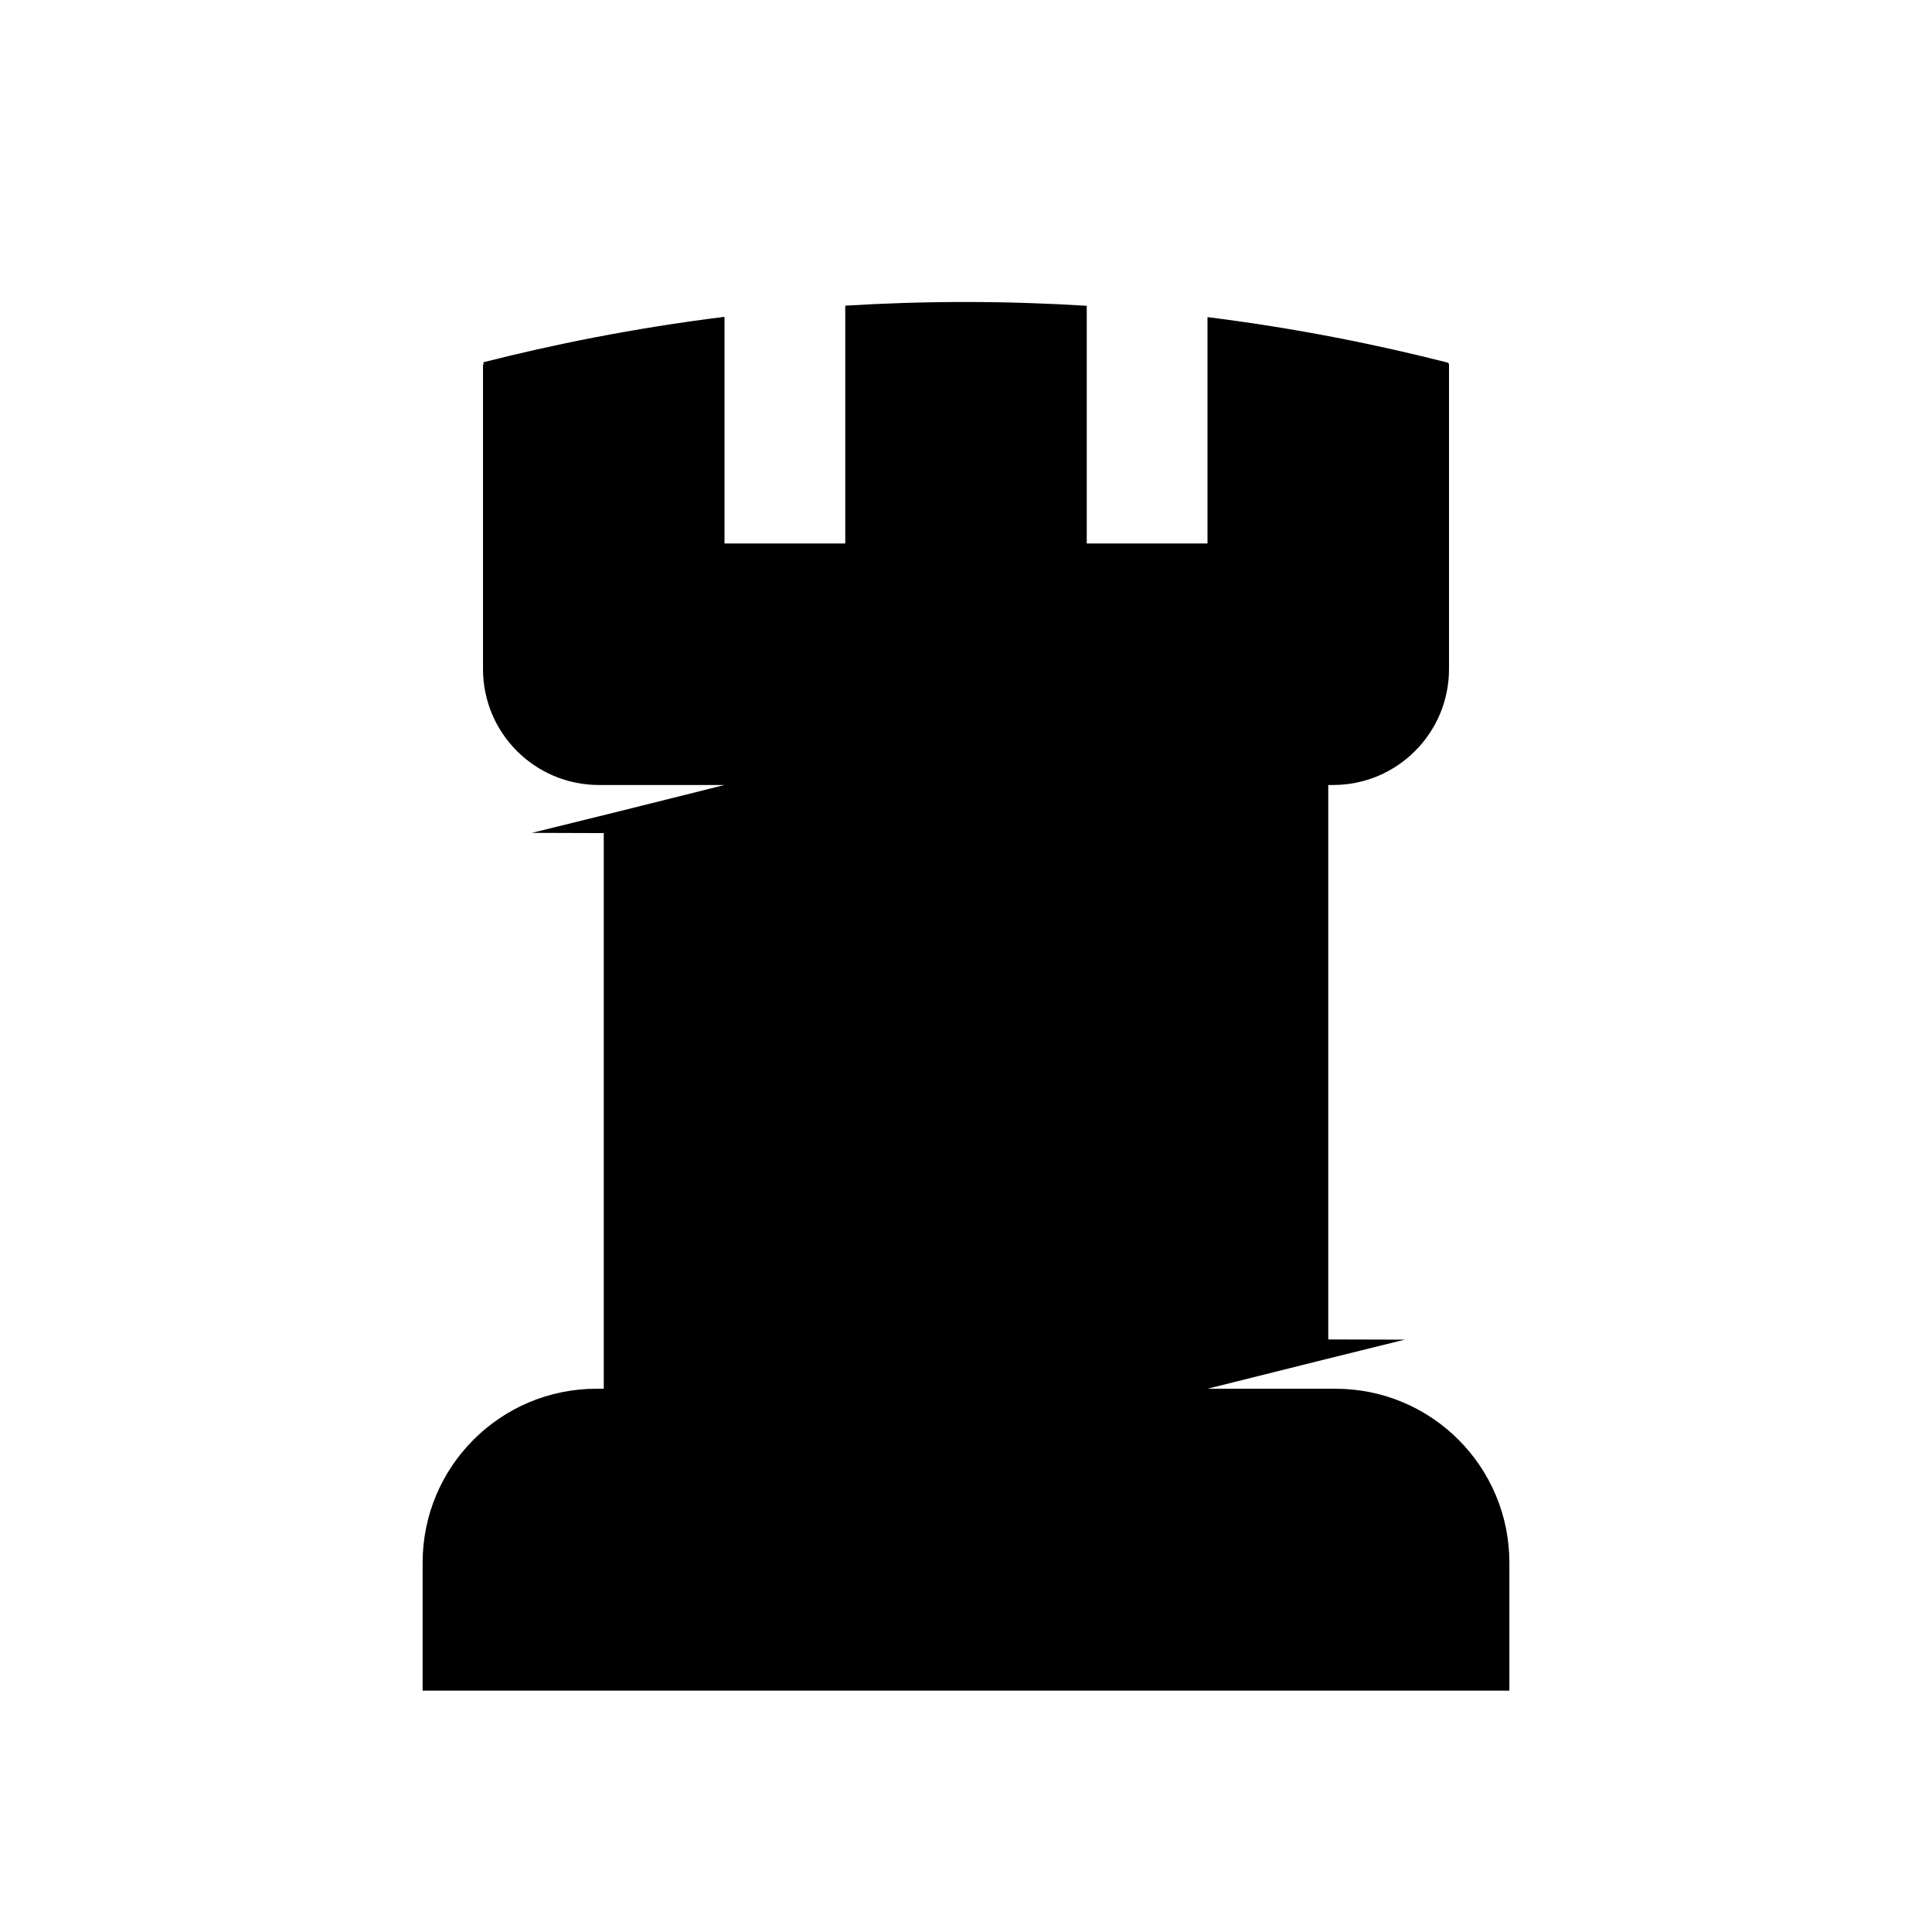
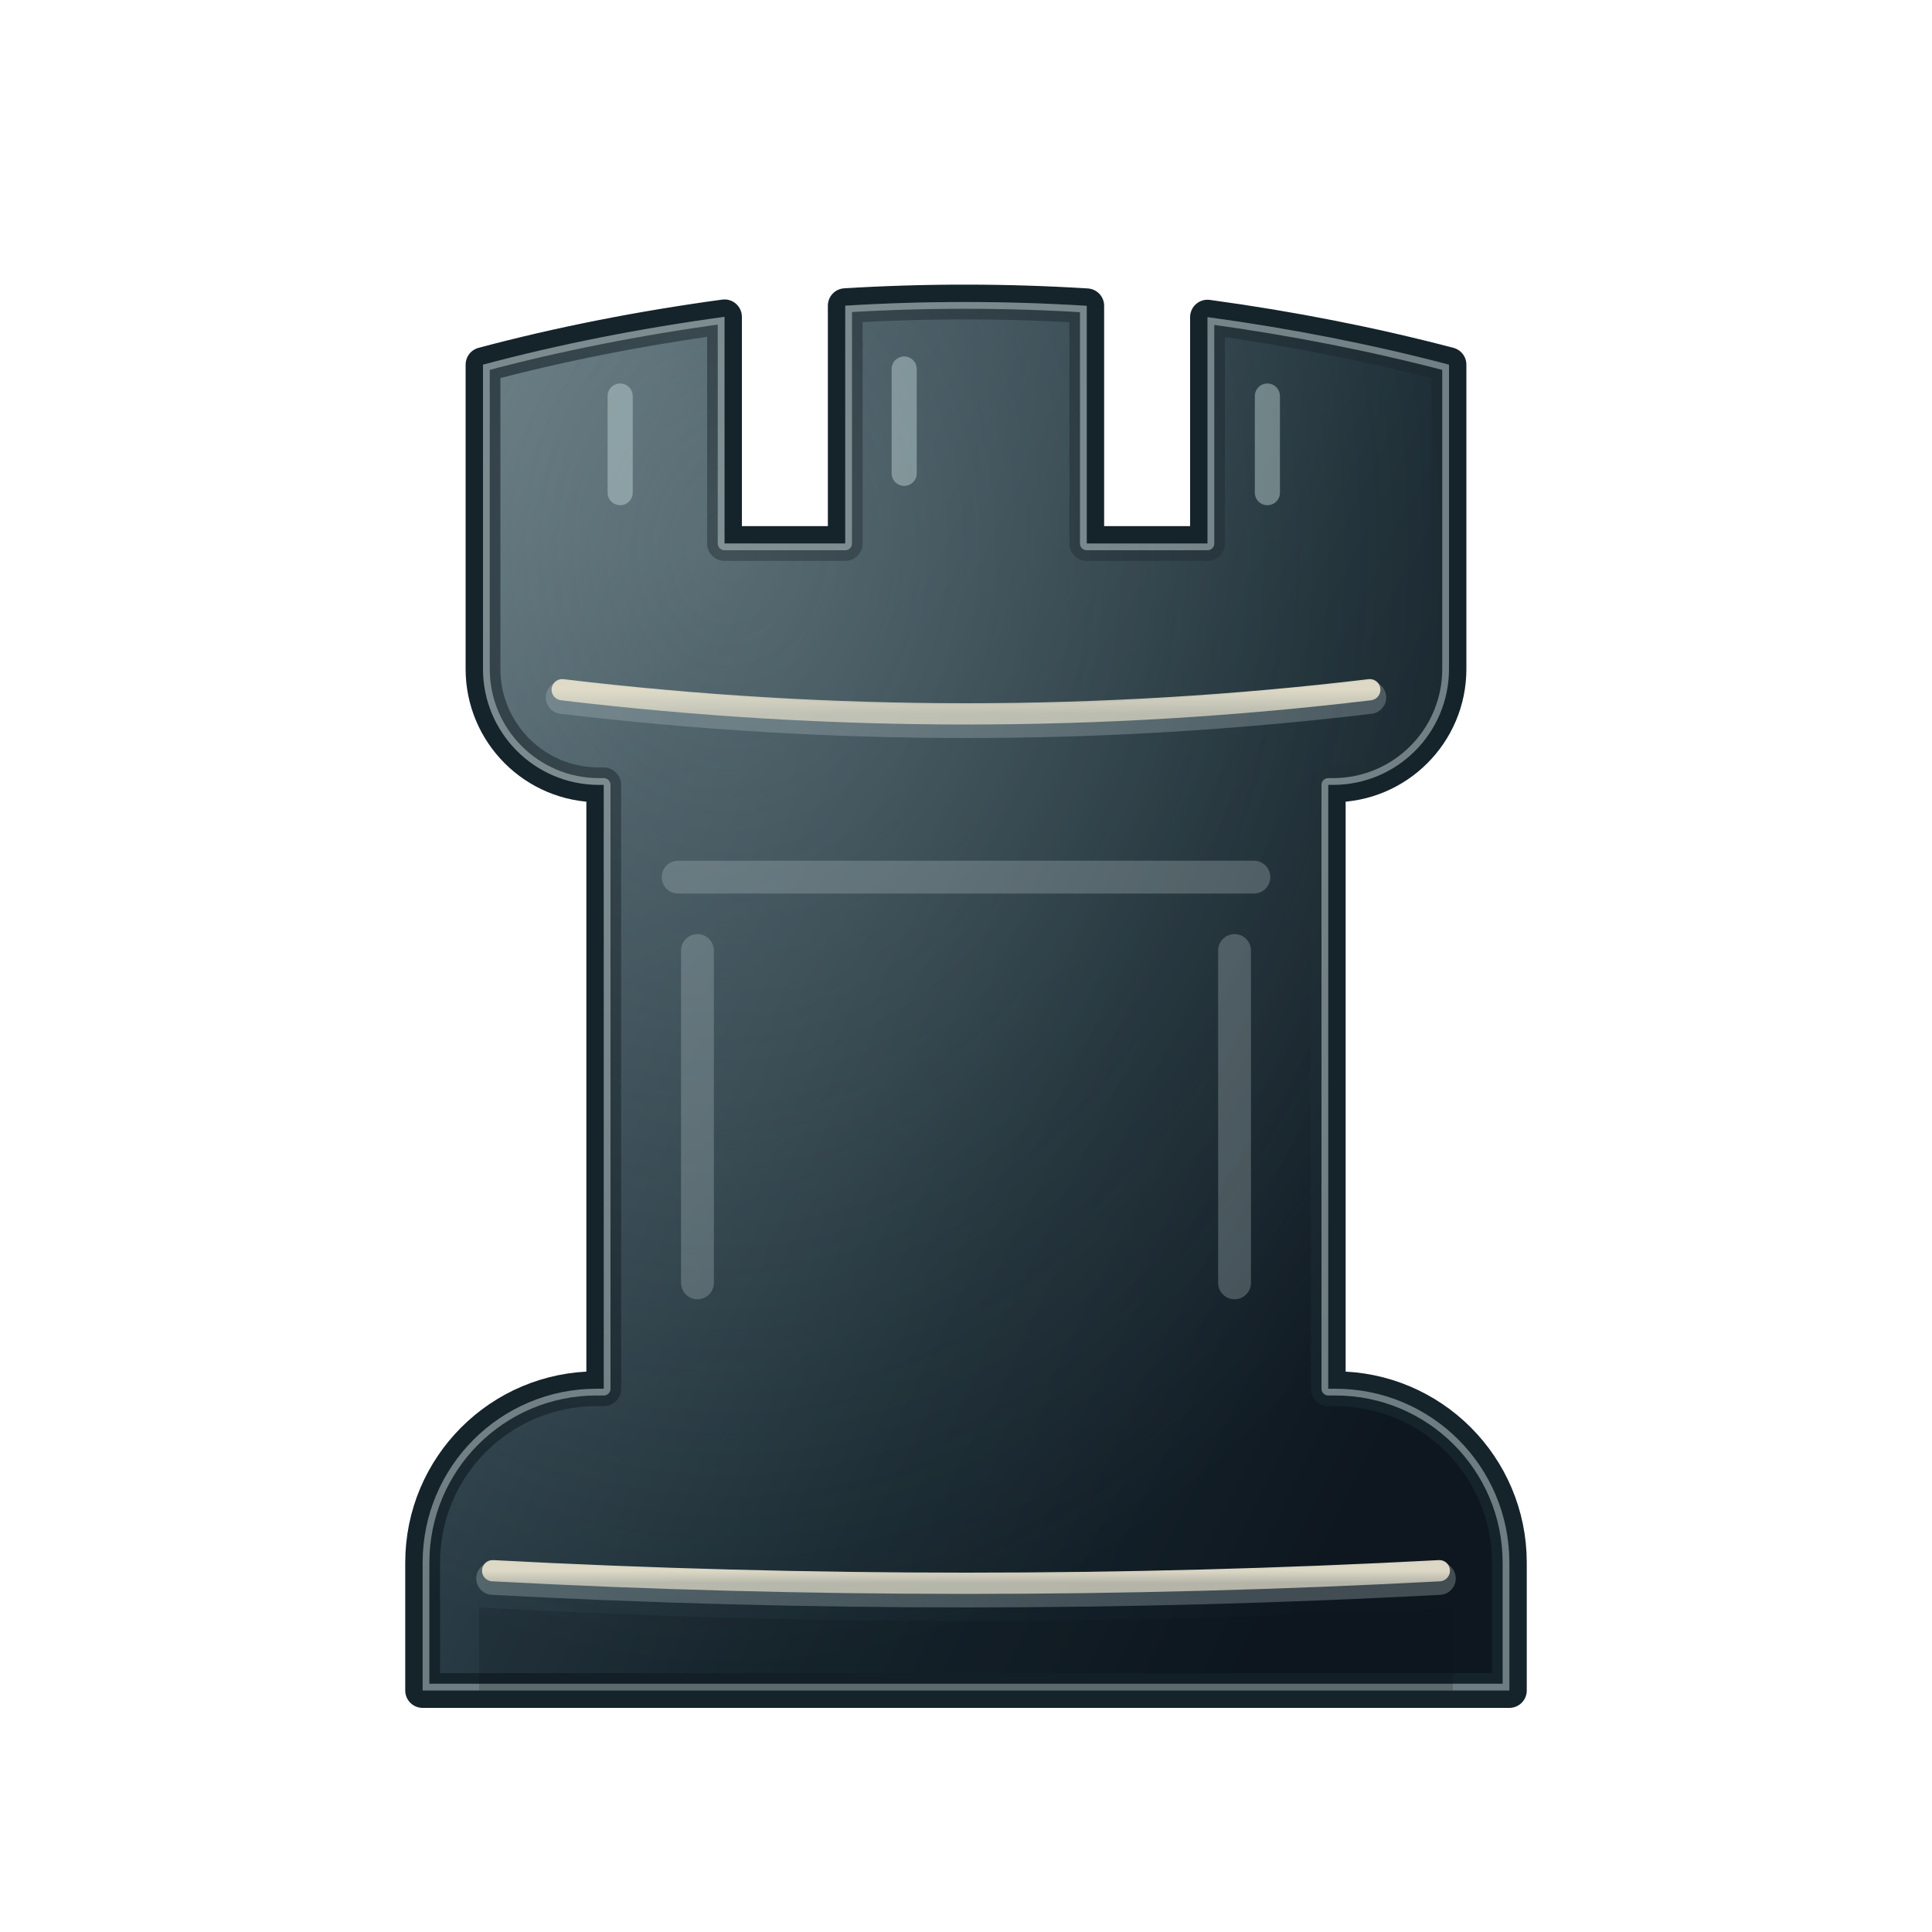
- <svg xmlns="http://www.w3.org/2000/svg" viewBox="0 0 1000 1000" x="0px" y="0px">
+ <svg xmlns="http://www.w3.org/2000/svg" viewBox="0 0 1000 1000" role="img" aria-labelledby="sculpted-br-title sculpted-br-desc">
  <defs>
-     <style>.cls-1{fill:none;}.cls-2{clip-path:url(#a);}</style>
-     <clipPath id="a">
-       <rect class="cls-1" x="-2217.87" y="-868.09" width="937.5" height="937.5" />
+     <linearGradient id="sculpted-br-body" x1="0" y1="0" x2="1" y2="0.65">
+       <stop offset="0" stop-color="#61747c" />
+       <stop offset=".3" stop-color="#334650" />
+       <stop offset=".68" stop-color="#182830" />
+       <stop offset="1" stop-color="#0e1720" />
+     </linearGradient>
+     <radialGradient id="sculpted-br-light" cx=".28" cy=".18" r=".8">
+       <stop stop-color="#c3d9d9" stop-opacity=".25" />
+       <stop offset="1" stop-color="#c3d9d9" stop-opacity="0" />
+     </radialGradient>
+     <linearGradient id="sculpted-br-groove" x1="0" y1="0" x2="0" y2="1">
+       <stop stop-color="#e4dfcb" stop-opacity=".95" />
+       <stop offset="1" stop-color="#e4dfcb" stop-opacity=".7" />
+     </linearGradient>
+     <clipPath id="sculpted-br-clip">
+       <path d="M218.75 875V808.81C218.75 759.1 259.04 718.81 308.75 718.81H312.5V406.25H310C276.86 406.25 250 379.39 250 346.25V188.74Q309 173 375 163.99V281.31H437.5V158.21Q500 154.4 562.5 158.28V281.31H625V164.14Q690 173 750 188.74V346.25C750 379.39 723.14 406.25 690 406.25H687.5V718.81H691.25C740.96 718.81 781.25 759.11 781.25 808.81V875Z" />
    </clipPath>
  </defs>
-   <path d="M781.25,808.81v66.25H218.75v-66.25c0-49.7,40.29-90,90-90h3.75V431.21l-37.22-.12,44.62-11,55.1-13.78h-65c-33.14,0-60-26.86-60-60V188.74c.32-.2,.45-.56,.35-.83-.08-.22-.29-.32-.35-.35,35.16-8.95,77.18-17.63,125-23.57v117.32h62.5v-123.1c20.07-1.23,40.92-1.91,62.5-1.9s42.44,.72,62.5,1.97v123.03h62.5v-117.17c47.32,5.93,88.93,14.54,123.82,23.42,.07,0,.49,.01,.83,.35,.22,.21,.35,.51,.35,.83v157.57c0,33.14-26.86,60-60,60h-2.5v286.98l39.6,.11-39.6,9.79-62.5,15.62h66.25c49.71,0,90,40.3,90,90Z" />
+   <path d="M218.75 875V808.81C218.75 759.1 259.04 718.81 308.75 718.81H312.5V406.25H310C276.86 406.25 250 379.39 250 346.25V188.74Q309 173 375 163.99V281.31H437.5V158.21Q500 154.4 562.5 158.28V281.31H625V164.14Q690 173 750 188.74V346.25C750 379.39 723.14 406.25 690 406.25H687.5V718.81H691.25C740.96 718.81 781.25 759.11 781.25 808.81V875Z" fill="url(#sculpted-br-body)" stroke="#15232b" stroke-width="18" stroke-linejoin="round" />
+   <g clip-path="url(#sculpted-br-clip)">
+     <path d="M218.75 875V808.81C218.75 759.1 259.04 718.81 308.75 718.81H312.5V406.25H310C276.86 406.25 250 379.39 250 346.25V188.74Q309 173 375 163.99V281.31H437.5V158.21Q500 154.4 562.5 158.28V281.31H625V164.14Q690 173 750 188.74V346.25C750 379.39 723.14 406.25 690 406.25H687.5V718.81H691.25C740.96 718.81 781.25 759.11 781.25 808.81V875Z" fill="url(#sculpted-br-light)" />
+     <path d="M218.75 875V808.81C218.75 759.1 259.04 718.81 308.75 718.81H312.5V406.25H310C276.86 406.25 250 379.39 250 346.25V188.74Q309 173 375 163.99V281.31H437.5V158.21Q500 154.4 562.5 158.28V281.31H625V164.14Q690 173 750 188.74V346.25C750 379.39 723.14 406.25 690 406.25H687.5V718.81H691.25C740.96 718.81 781.25 759.11 781.25 808.81V875Z" fill="none" stroke="#aebebf" stroke-width="7" stroke-linejoin="round" opacity=".58" />
+     <path d="M248 832Q500 846 752 832V882H248Z" fill="#050b11" opacity=".17" />
+     <g fill="none" stroke="#aebebf" stroke-width="17" stroke-linecap="round" stroke-linejoin="round" opacity=".32" transform="translate(0 4)">
+       <path d="M291 357Q500 382 709 357" />
+       <path d="M351 450H649" />
+       <path d="M361 488V660" />
+       <path d="M639 488V660" />
+       <path d="M255 813Q500 826 745 813" />
+     </g>
+     <g fill="none" stroke="url(#sculpted-br-groove)" stroke-width="11" stroke-linecap="round" stroke-linejoin="round">
+       <path d="M291 357Q500 382 709 357" />
+       <path d="M351 450H649" />
+       <path d="M361 488V660" />
+       <path d="M639 488V660" />
+       <path d="M255 813Q500 826 745 813" />
+     </g>
+     <path d="M321 205V255M468 191V245M656 205V255" fill="none" stroke="#c3d9d9" stroke-width="13" stroke-linecap="round" opacity=".45" />
+   </g>
</svg>
